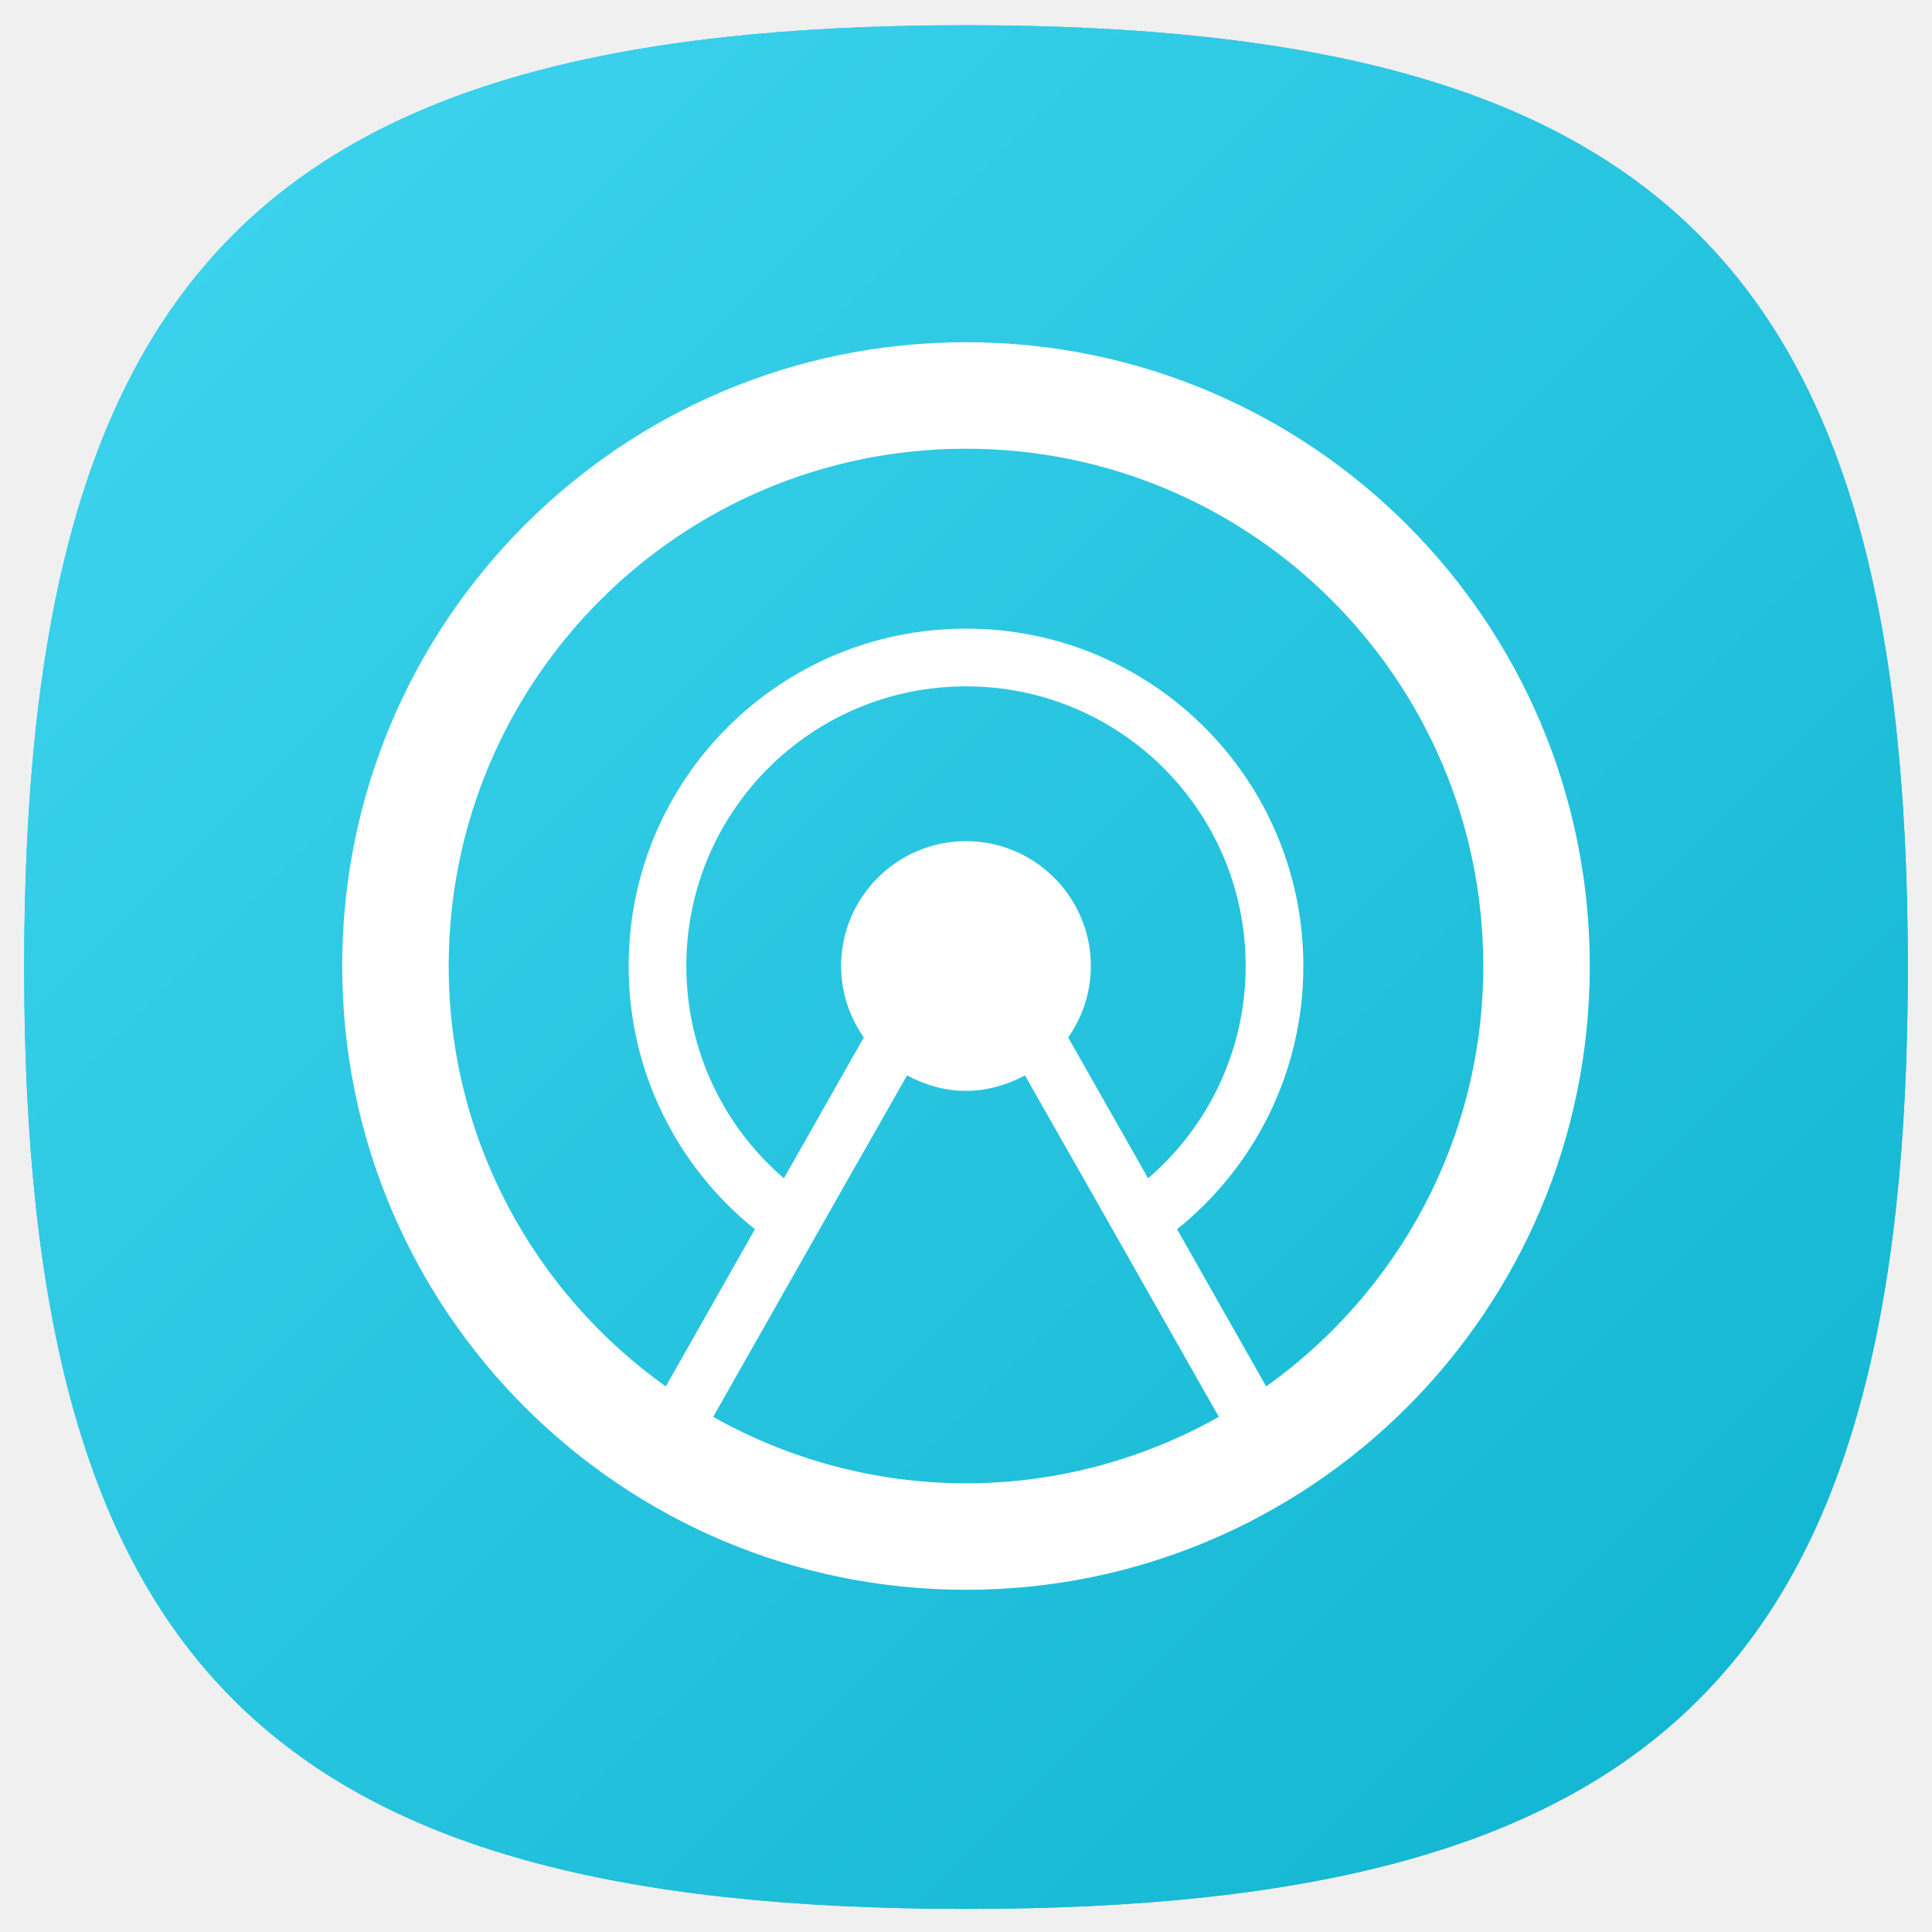
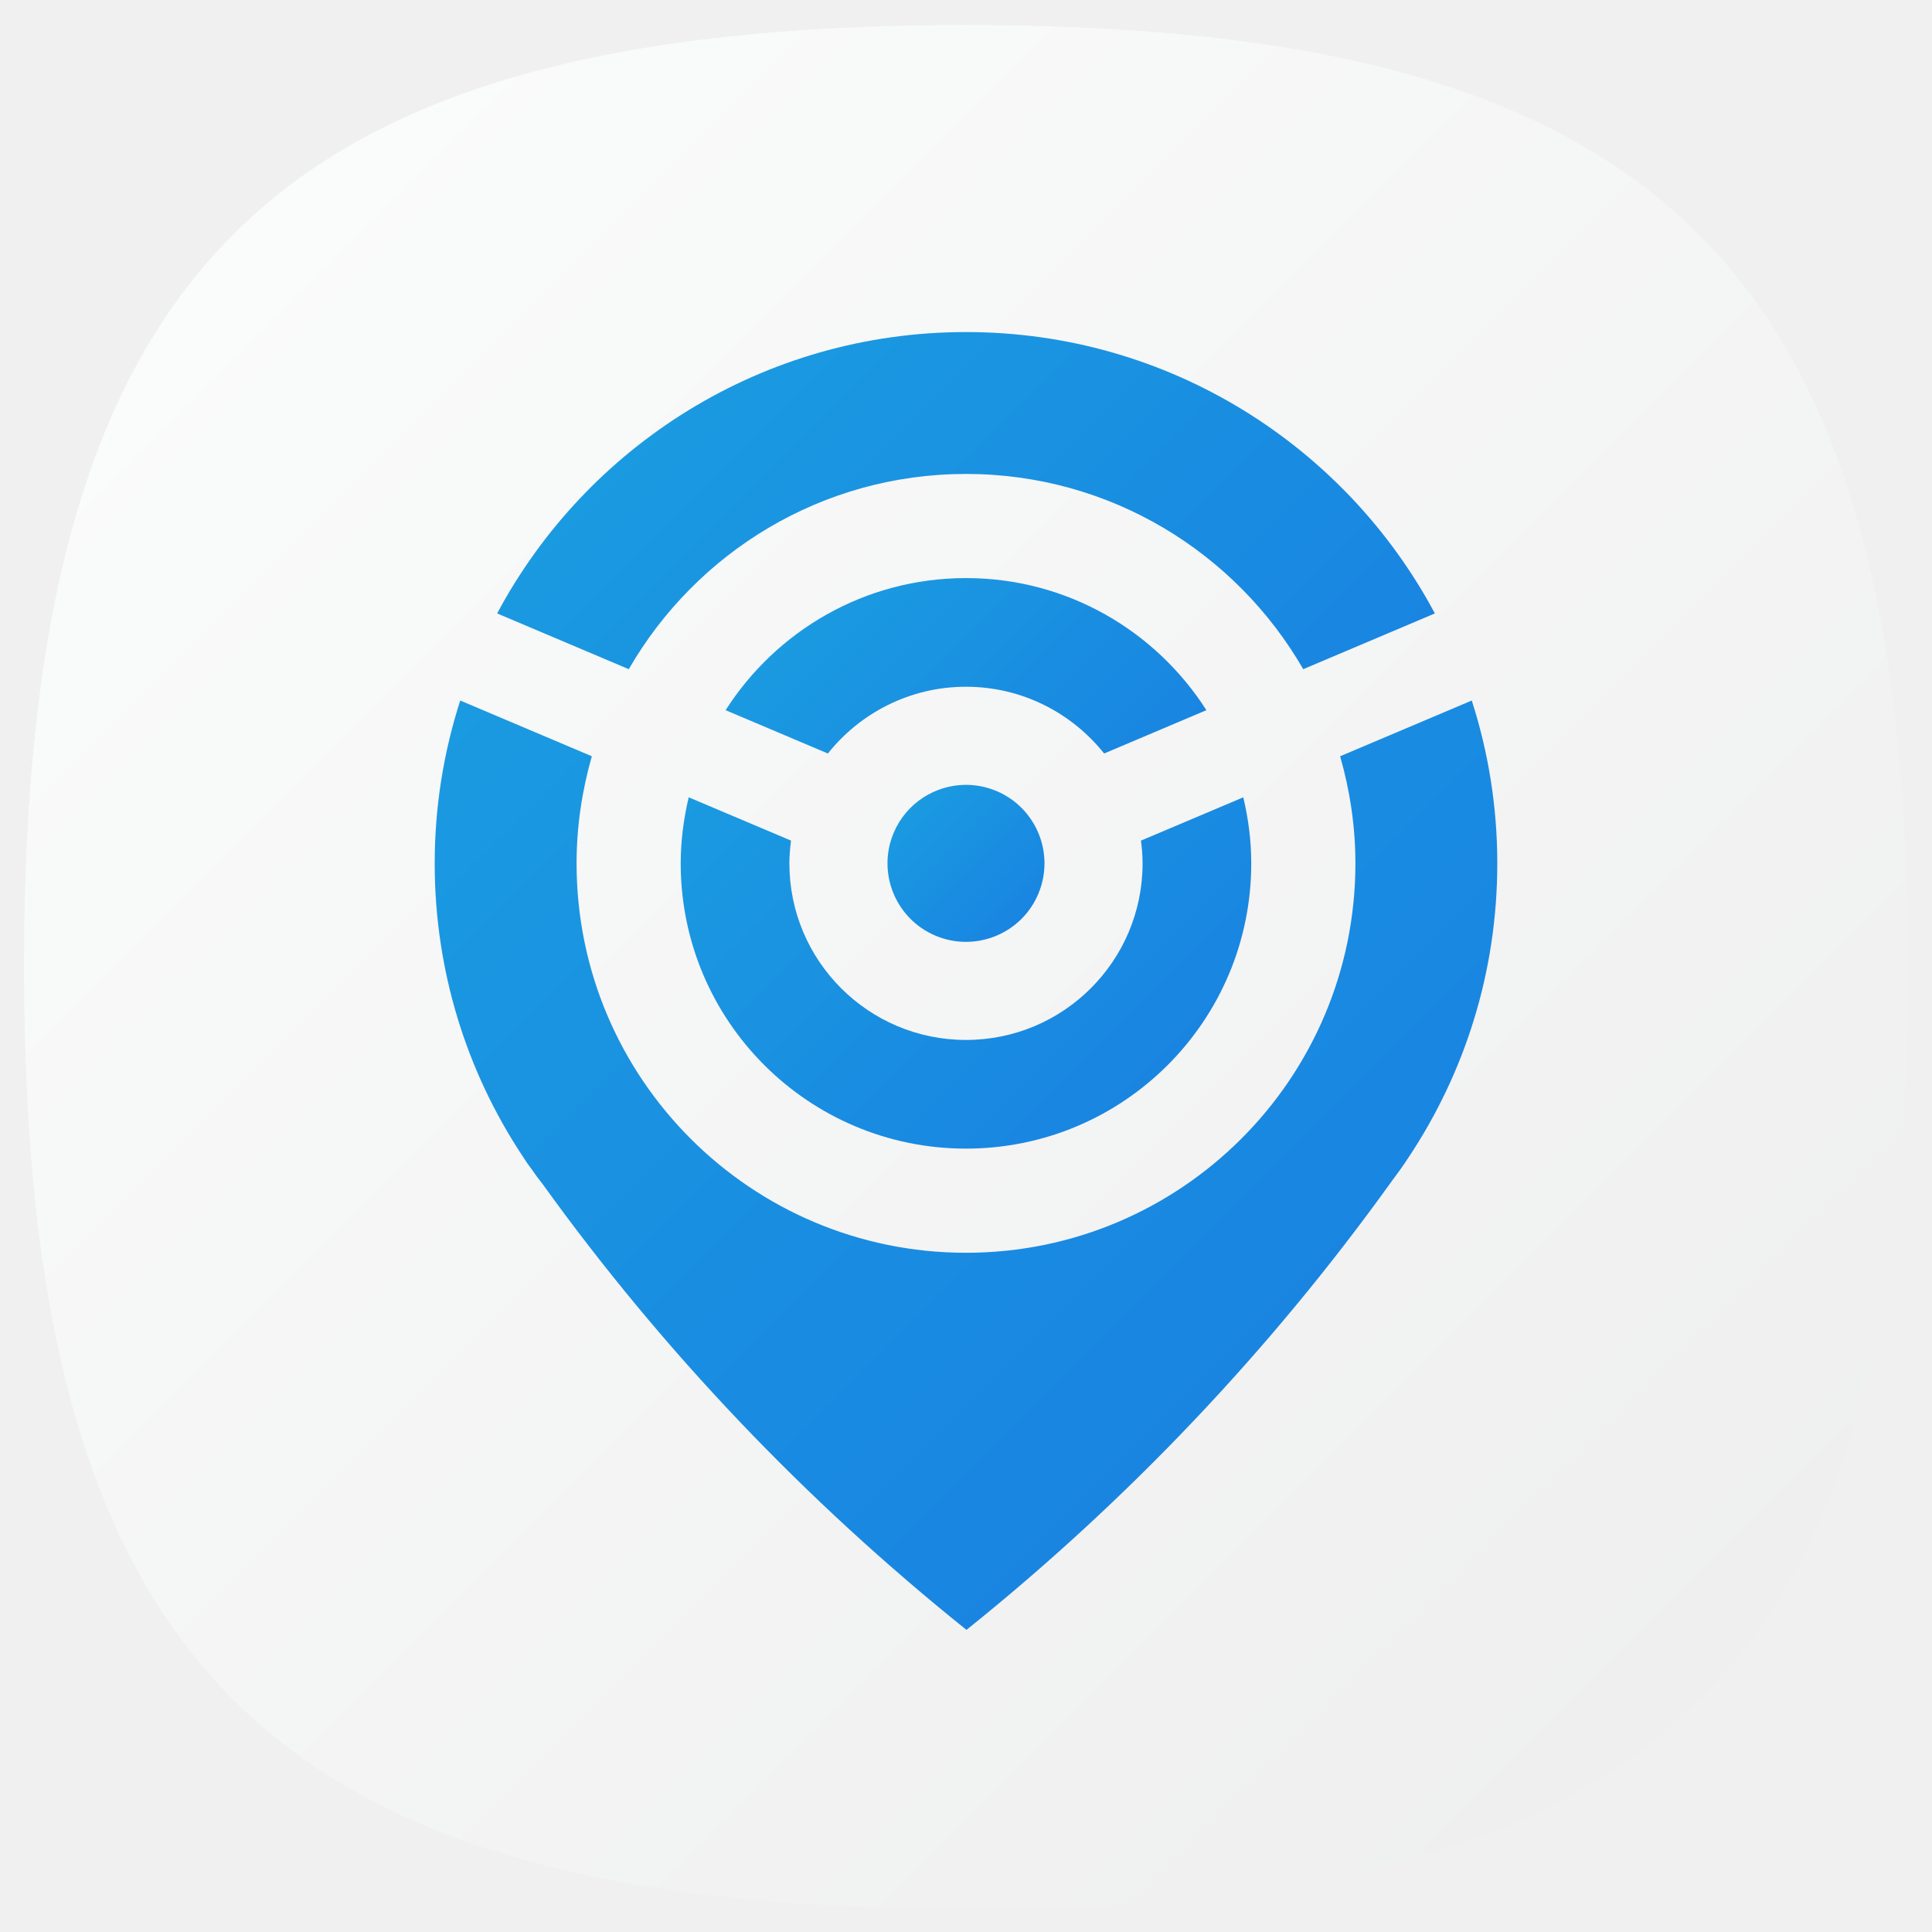
- <svg xmlns="http://www.w3.org/2000/svg" viewBox="0 0 106.667 106.667" height="106.667" width="106.667" xml:space="preserve" id="svg2" version="1.1">
+ <svg xmlns="http://www.w3.org/2000/svg" version="1.1" id="svg2" xml:space="preserve" width="106.667" height="106.667" viewBox="0 0 106.667 106.667">
  <defs id="defs6">
-     <clipPath id="clipPath18" clipPathUnits="userSpaceOnUse">
-       <path id="path16" d="m 1,39.956 c 0,-28.892 10.105,-39 39,-39 v 0 c 28.894,0 39,10.108 39,39 v 0 c 0,28.894 -10.106,39 -39,39 v 0 c -28.895,0 -39,-10.106 -39,-39" />
-     </clipPath>
-     <linearGradient id="linearGradient30" spreadMethod="pad" gradientTransform="matrix(60.67035,-60.67035,-60.67035,-60.67035,9.664825,70.2917)" gradientUnits="userSpaceOnUse" y2="0" x2="1" y1="0" x1="0">
-       <stop id="stop24" offset="0" style="stop-opacity:1;stop-color:#41d6f0" />
-       <stop id="stop26" offset="0" style="stop-opacity:1;stop-color:#41d6f0" />
-       <stop id="stop28" offset="1" style="stop-opacity:1;stop-color:#0eb3cf" />
-     </linearGradient>
-     <clipPath id="clipPath40" clipPathUnits="userSpaceOnUse">
-       <path id="path38" d="m 1,39.956 c 0,-28.892 10.105,-39 39,-39 v 0 c 28.894,0 39,10.108 39,39 v 0 c 0,28.894 -10.106,39 -39,39 v 0 c -28.895,0 -39,-10.106 -39,-39" />
-     </clipPath>
-     <linearGradient id="linearGradient52" spreadMethod="pad" gradientTransform="matrix(80,-80,-80,-80,0,79.95633)" gradientUnits="userSpaceOnUse" y2="0" x2="1" y1="0" x1="0">
-       <stop id="stop46" offset="0" style="stop-opacity:1;stop-color:#41d6f0" />
-       <stop id="stop48" offset="0" style="stop-opacity:1;stop-color:#41d6f0" />
-       <stop id="stop50" offset="1" style="stop-opacity:1;stop-color:#0eb3cf" />
-     </linearGradient>
-     <clipPath id="clipPath62" clipPathUnits="userSpaceOnUse">
-       <path id="path60" d="M 21.375,56.25 17.125,38 21.815,21.772 42.601,0.986 c 26.115,0.59 35.826,10.369 36.371,36.561 v 0 L 58.281,58.238 40,64.5 Z" />
-     </clipPath>
-     <clipPath id="clipPath70" clipPathUnits="userSpaceOnUse">
-       <path id="path68" d="M -32768,32767 H 32767 V -32768 H -32768 Z" />
-     </clipPath>
-     <linearGradient id="linearGradient78" spreadMethod="pad" gradientTransform="matrix(47.79222,-47.79222,-47.79222,-47.79222,22.589,57.464)" gradientUnits="userSpaceOnUse" y2="0" x2="1" y1="0" x1="0">
-       <stop id="stop72" offset="0" style="stop-opacity:0.3;stop-color:#ffffff" />
-       <stop id="stop74" offset="0" style="stop-opacity:0.3;stop-color:#ffffff" />
-       <stop id="stop76" offset="1" style="stop-opacity:0;stop-color:#ffffff" />
-     </linearGradient>
-     <mask id="mask80" height="1" width="1" y="0" x="0" maskUnits="userSpaceOnUse">
-       <g id="g90">
-         <g id="g88" clip-path="url(#clipPath70)">
-           <g id="g86">
-             <g id="g84">
-               <path id="path82" style="fill:url(#linearGradient78);stroke:none" d="M -32768,32767 H 32767 V -32768 H -32768 Z" />
-             </g>
-           </g>
-         </g>
-       </g>
-     </mask>
-     <linearGradient id="linearGradient102" spreadMethod="pad" gradientTransform="matrix(47.79222,-47.79222,-47.79222,-47.79222,22.589,57.464)" gradientUnits="userSpaceOnUse" y2="0" x2="1" y1="0" x1="0">
-       <stop id="stop96" offset="0" style="stop-opacity:1;stop-color:#000000" />
-       <stop id="stop98" offset="0" style="stop-opacity:1;stop-color:#000000" />
-       <stop id="stop100" offset="1" style="stop-opacity:1;stop-color:#000000" />
-     </linearGradient>
-     <clipPath id="clipPath112" clipPathUnits="userSpaceOnUse">
-       <path id="path110" d="M 0,80 H 80 V 0 H 0 Z" />
-     </clipPath>
-     <clipPath id="clipPath124" clipPathUnits="userSpaceOnUse">
-       <path id="path122" d="M 0,80 H 80 V 0 H 0 Z" />
-     </clipPath>
-     <clipPath id="clipPath132" clipPathUnits="userSpaceOnUse">
-       <path id="path130" d="M 1.023,79 H 78.977 V 1 H 1.023 Z" />
-     </clipPath>
-     <clipPath id="clipPath136" clipPathUnits="userSpaceOnUse">
-       <path id="path134" d="M 1.023,79 H 78.977 V 1 H 1.023 Z" />
-     </clipPath>
-     <clipPath id="clipPath140" clipPathUnits="userSpaceOnUse">
-       <path id="path138" d="M 78.977,40 C 78.977,11.107 68.877,1 40,1 11.123,1 1.023,11.107 1.023,40 1.023,68.894 11.123,79 40,79 68.877,79 78.977,68.894 78.977,40" />
-     </clipPath>
-     <clipPath id="clipPath144" clipPathUnits="userSpaceOnUse">
-       <path id="path142" d="M -24534,24614 H 8232 V -8152 h -32766 z" />
-     </clipPath>
-     <clipPath id="clipPath148" clipPathUnits="userSpaceOnUse">
-       <path id="path146" d="M -24534,24614 H 8232 V -8152 h -32766 z" />
-     </clipPath>
-     <mask id="mask150" height="1" width="1" y="0" x="0" maskUnits="userSpaceOnUse">
-       <g id="g162">
-         <g id="g160" clip-path="url(#clipPath144)">
-           <g id="g158">
-             <g id="g152" />
-             <g id="g156">
-               <g id="g154" clip-path="url(#clipPath148)" />
-             </g>
-           </g>
-         </g>
-       </g>
-     </mask>
-     <linearGradient id="linearGradient168" spreadMethod="pad" gradientTransform="matrix(0,-53.61993,-53.61993,0,40,74.81836)" gradientUnits="userSpaceOnUse" y2="0" x2="1" y1="0" x1="0">
-       <stop id="stop164" offset="0" style="stop-opacity:1;stop-color:#ffffff" />
-       <stop id="stop166" offset="1" style="stop-opacity:1;stop-color:#e4e4e5" />
-     </linearGradient>
-     <mask id="mask170" height="1" width="1" y="0" x="0" maskUnits="userSpaceOnUse">
-       <g id="g196">
-         <g style="opacity:0.5" id="g194" clip-path="url(#clipPath132)">
-           <g id="g192">
-             <g id="g172" />
-             <g id="g190">
-               <g id="g188" clip-path="url(#clipPath136)">
-                 <g id="g186">
-                   <g id="g184" clip-path="url(#clipPath140)">
-                     <g id="g182">
-                       <g id="g174" />
-                       <g id="g180" mask="url(#mask150)">
-                         <g id="g178">
-                           <path id="path176" style="fill:url(#linearGradient168);stroke:none" d="M 78.977,40 C 78.977,11.107 68.877,1 40,1 11.123,1 1.023,11.107 1.023,40 1.023,68.894 11.123,79 40,79 68.877,79 78.977,68.894 78.977,40" />
+     <clipPath clipPathUnits="userSpaceOnUse" id="clipPath18">
+       <path d="m 1,39.956 c 0,-28.892 10.105,-39 39,-39 v 0 c 28.894,0 39,10.108 39,39 v 0 c 0,28.894 -10.106,39 -39,39 v 0 c -28.895,0 -39,-10.106 -39,-39" id="path16" />
+     </clipPath>
+     <linearGradient x1="0" y1="0" x2="1" y2="0" gradientUnits="userSpaceOnUse" gradientTransform="matrix(60.67035,-60.67035,-60.67035,-60.67035,9.664825,70.2917)" spreadMethod="pad" id="linearGradient30">
+       <stop style="stop-opacity:1;stop-color:#fcfdfd" offset="0" id="stop24" />
+       <stop style="stop-opacity:1;stop-color:#fcfdfd" offset="0" id="stop26" />
+       <stop style="stop-opacity:1;stop-color:#ededed" offset="1" id="stop28" />
+     </linearGradient>
+     <clipPath clipPathUnits="userSpaceOnUse" id="clipPath40">
+       <path d="m 1,39.956 c 0,-28.892 10.105,-39 39,-39 v 0 c 28.894,0 39,10.108 39,39 v 0 c 0,28.894 -10.106,39 -39,39 v 0 c -28.895,0 -39,-10.106 -39,-39" id="path38" />
+     </clipPath>
+     <linearGradient x1="0" y1="0" x2="1" y2="0" gradientUnits="userSpaceOnUse" gradientTransform="matrix(80,-80,-80,-80,0,79.95633)" spreadMethod="pad" id="linearGradient52">
+       <stop style="stop-opacity:1;stop-color:#fcfdfd" offset="0" id="stop46" />
+       <stop style="stop-opacity:1;stop-color:#fcfdfd" offset="0" id="stop48" />
+       <stop style="stop-opacity:1;stop-color:#ededed" offset="1" id="stop50" />
+     </linearGradient>
+     <clipPath clipPathUnits="userSpaceOnUse" id="clipPath62">
+       <path d="m 20.585,54.599 10.614,-10.613 -1.122,-0.871 -5.57,5.57 -5.09,-1.184 L 32.236,19.485 50.24,1.481 c 20.039,2.275 27.959,12.256 28.695,34.85 v 0 L 56.701,58.566 39.582,66.244 Z" id="path60" />
+     </clipPath>
+     <clipPath clipPathUnits="userSpaceOnUse" id="clipPath70">
+       <path d="M -32768,32767 H 32767 V -32768 H -32768 Z" id="path68" />
+     </clipPath>
+     <linearGradient x1="0" y1="0" x2="1" y2="0" gradientUnits="userSpaceOnUse" gradientTransform="matrix(47.35721,-47.35721,-47.35721,-47.35721,24.73984,58.754)" spreadMethod="pad" id="linearGradient80">
+       <stop style="stop-opacity:0.3;stop-color:#ffffff" offset="0" id="stop72" />
+       <stop style="stop-opacity:0.3;stop-color:#ffffff" offset="0" id="stop74" />
+       <stop style="stop-opacity:0;stop-color:#ffffff" offset="0.8" id="stop76" />
+       <stop style="stop-opacity:0;stop-color:#ffffff" offset="1" id="stop78" />
+     </linearGradient>
+     <mask maskUnits="userSpaceOnUse" x="0" y="0" width="1" height="1" id="mask82">
+       <g id="g92">
+         <g clip-path="url(#clipPath70)" id="g90">
+           <g id="g88">
+             <g id="g86">
+               <path d="M -32768,32767 H 32767 V -32768 H -32768 Z" style="fill:url(#linearGradient80);stroke:none" id="path84" />
+             </g>
+           </g>
+         </g>
+       </g>
+     </mask>
+     <linearGradient x1="0" y1="0" x2="1" y2="0" gradientUnits="userSpaceOnUse" gradientTransform="matrix(47.35721,-47.35721,-47.35721,-47.35721,24.73984,58.754)" spreadMethod="pad" id="linearGradient106">
+       <stop style="stop-opacity:1;stop-color:#231815" offset="0" id="stop98" />
+       <stop style="stop-opacity:1;stop-color:#231815" offset="0" id="stop100" />
+       <stop style="stop-opacity:1;stop-color:#231815" offset="0.8" id="stop102" />
+       <stop style="stop-opacity:1;stop-color:#231815" offset="1" id="stop104" />
+     </linearGradient>
+     <clipPath clipPathUnits="userSpaceOnUse" id="clipPath116">
+       <path d="m 37.007,45.518 c -0.7,-1.653 0.073,-3.561 1.725,-4.261 v 0 c 1.654,-0.699 3.561,0.073 4.26,1.725 v 0 c 0.7,1.653 -0.072,3.561 -1.724,4.261 v 0 c -0.414,0.175 -0.844,0.258 -1.267,0.258 v 0 c -1.266,0 -2.469,-0.744 -2.994,-1.983" id="path114" />
+     </clipPath>
+     <linearGradient x1="0" y1="0" x2="1" y2="0" gradientUnits="userSpaceOnUse" gradientTransform="matrix(4.597413,-4.597413,-4.597413,-4.597413,37.70129,46.54872)" spreadMethod="pad" id="linearGradient128">
+       <stop style="stop-opacity:1;stop-color:#1a9ae1" offset="0" id="stop122" />
+       <stop style="stop-opacity:1;stop-color:#1a9ae1" offset="0" id="stop124" />
+       <stop style="stop-opacity:1;stop-color:#1985e1" offset="1" id="stop126" />
+     </linearGradient>
+     <clipPath clipPathUnits="userSpaceOnUse" id="clipPath138">
+       <path d="m 30.046,50.593 4.235,-1.794 c 1.339,1.682 3.402,2.764 5.719,2.764 v 0 c 2.317,0 4.38,-1.082 5.72,-2.764 v 0 l 4.234,1.794 c -2.097,3.285 -5.767,5.47 -9.954,5.47 v 0 c -4.187,0 -7.857,-2.185 -9.954,-5.47" id="path136" />
+     </clipPath>
+     <linearGradient x1="0" y1="0" x2="1" y2="0" gradientUnits="userSpaceOnUse" gradientTransform="matrix(10.15196,-10.15196,-10.15196,-10.15196,34.92402,55.86625)" spreadMethod="pad" id="linearGradient150">
+       <stop style="stop-opacity:1;stop-color:#1a9ae1" offset="0" id="stop144" />
+       <stop style="stop-opacity:1;stop-color:#1a9ae1" offset="0" id="stop146" />
+       <stop style="stop-opacity:1;stop-color:#1985e1" offset="1" id="stop148" />
+     </linearGradient>
+     <clipPath clipPathUnits="userSpaceOnUse" id="clipPath160">
+       <path d="m 47.245,45.192 c 0.04,-0.309 0.067,-0.622 0.067,-0.942 v 0 c 0,-4.039 -3.273,-7.312 -7.312,-7.312 v 0 c -4.039,0 -7.313,3.273 -7.313,7.312 v 0 c 0,0.32 0.028,0.633 0.068,0.942 v 0 l -4.237,1.793 C 28.31,46.106 28.187,45.193 28.187,44.25 v 0 c 0,-6.524 5.289,-11.812 11.813,-11.812 v 0 c 6.524,0 11.812,5.288 11.812,11.812 v 0 c 0,0.943 -0.121,1.856 -0.33,2.735 v 0 z" id="path158" />
+     </clipPath>
+     <linearGradient x1="0" y1="0" x2="1" y2="0" gradientUnits="userSpaceOnUse" gradientTransform="matrix(15.46119,-15.46119,-15.46119,-15.46119,32.2694,50.73638)" spreadMethod="pad" id="linearGradient172">
+       <stop style="stop-opacity:1;stop-color:#1a9ae1" offset="0" id="stop166" />
+       <stop style="stop-opacity:1;stop-color:#1a9ae1" offset="0" id="stop168" />
+       <stop style="stop-opacity:1;stop-color:#1985e1" offset="1" id="stop170" />
+     </linearGradient>
+     <clipPath clipPathUnits="userSpaceOnUse" id="clipPath182">
+       <path d="m 55.492,48.685 c 0.403,-1.411 0.633,-2.895 0.633,-4.435 v 0 C 56.125,35.345 48.905,28.125 40,28.125 v 0 c -8.906,0 -16.125,7.22 -16.125,16.125 v 0 c 0,1.54 0.229,3.024 0.632,4.435 v 0 l -5.45,2.308 C 18.373,48.867 18,46.603 18,44.25 v 0 c 0,-4.47 1.33,-8.63 3.63,-12.11 v 0 c 0.12,-0.19 0.25,-0.38 0.39,-0.56 v 0 c 0.14,-0.21 0.29,-0.41 0.449,-0.61 v 0 C 27.45,24.05 33.37,17.84 40.02,12.51 v 0 c 6.68,5.36 12.61,11.61 17.61,18.58 v 0 c 0.24,0.32 0.48,0.65 0.7,0.991 v 0 C 60.65,35.571 62,39.75 62,44.25 v 0 c 0,2.353 -0.373,4.617 -1.057,6.743 v 0 z" id="path180" />
+     </clipPath>
+     <linearGradient x1="0" y1="0" x2="1" y2="0" gradientUnits="userSpaceOnUse" gradientTransform="matrix(30.12105,-30.12105,-30.12105,-30.12105,24.94629,56.8822)" spreadMethod="pad" id="linearGradient194">
+       <stop style="stop-opacity:1;stop-color:#1a9ae1" offset="0" id="stop188" />
+       <stop style="stop-opacity:1;stop-color:#1a9ae1" offset="0" id="stop190" />
+       <stop style="stop-opacity:1;stop-color:#1985e1" offset="1" id="stop192" />
+     </linearGradient>
+     <clipPath clipPathUnits="userSpaceOnUse" id="clipPath204">
+       <path d="m 20.585,54.599 5.452,-2.308 c 2.785,4.827 7.989,8.084 13.963,8.084 v 0 c 5.975,0 11.178,-3.257 13.964,-8.084 v 0 l 5.451,2.308 C 55.712,61.531 48.408,66.25 40,66.25 v 0 c -8.408,0 -15.712,-4.719 -19.415,-11.651" id="path202" />
+     </clipPath>
+     <linearGradient x1="0" y1="0" x2="1" y2="0" gradientUnits="userSpaceOnUse" gradientTransform="matrix(20.08725,-20.08725,-20.08725,-20.08725,29.95638,65.31531)" spreadMethod="pad" id="linearGradient216">
+       <stop style="stop-opacity:1;stop-color:#1a9ae1" offset="0" id="stop210" />
+       <stop style="stop-opacity:1;stop-color:#1a9ae1" offset="0" id="stop212" />
+       <stop style="stop-opacity:1;stop-color:#1985e1" offset="1" id="stop214" />
+     </linearGradient>
+     <clipPath clipPathUnits="userSpaceOnUse" id="clipPath226">
+       <path d="M 0,80 H 80 V 0 H 0 Z" id="path224" />
+     </clipPath>
+     <clipPath clipPathUnits="userSpaceOnUse" id="clipPath234">
+       <path d="M 1.023,79 H 78.977 V 1 H 1.023 Z" id="path232" />
+     </clipPath>
+     <clipPath clipPathUnits="userSpaceOnUse" id="clipPath238">
+       <path d="M 1.023,79 H 78.977 V 1 H 1.023 Z" id="path236" />
+     </clipPath>
+     <clipPath clipPathUnits="userSpaceOnUse" id="clipPath242">
+       <path d="M 78.977,40 C 78.977,11.107 68.877,1 40,1 11.123,1 1.023,11.107 1.023,40 1.023,68.894 11.123,79 40,79 68.877,79 78.977,68.894 78.977,40" id="path240" />
+     </clipPath>
+     <clipPath clipPathUnits="userSpaceOnUse" id="clipPath246">
+       <path d="M -24534,24614 H 8232 V -8152 h -32766 z" id="path244" />
+     </clipPath>
+     <clipPath clipPathUnits="userSpaceOnUse" id="clipPath250">
+       <path d="M -24534,24614 H 8232 V -8152 h -32766 z" id="path248" />
+     </clipPath>
+     <mask maskUnits="userSpaceOnUse" x="0" y="0" width="1" height="1" id="mask252">
+       <g id="g264">
+         <g clip-path="url(#clipPath246)" id="g262">
+           <g id="g260">
+             <g id="g254" />
+             <g id="g258">
+               <g clip-path="url(#clipPath250)" id="g256" />
+             </g>
+           </g>
+         </g>
+       </g>
+     </mask>
+     <linearGradient x1="0" y1="0" x2="1" y2="0" gradientUnits="userSpaceOnUse" gradientTransform="matrix(0,-53.61993,-53.61993,0,40,74.81836)" spreadMethod="pad" id="linearGradient270">
+       <stop style="stop-opacity:1;stop-color:#ffffff" offset="0" id="stop266" />
+       <stop style="stop-opacity:1;stop-color:#e4e4e5" offset="1" id="stop268" />
+     </linearGradient>
+     <mask maskUnits="userSpaceOnUse" x="0" y="0" width="1" height="1" id="mask272">
+       <g id="g298">
+         <g clip-path="url(#clipPath234)" id="g296" style="opacity:0.5">
+           <g id="g294">
+             <g id="g274" />
+             <g id="g292">
+               <g clip-path="url(#clipPath238)" id="g290">
+                 <g id="g288">
+                   <g clip-path="url(#clipPath242)" id="g286">
+                     <g id="g284">
+                       <g id="g276" />
+                       <g mask="url(#mask252)" id="g282">
+                         <g id="g280">
+                           <path d="M 78.977,40 C 78.977,11.107 68.877,1 40,1 11.123,1 1.023,11.107 1.023,40 1.023,68.894 11.123,79 40,79 68.877,79 78.977,68.894 78.977,40" style="fill:url(#linearGradient270);stroke:none" id="path278" />
                        </g>
                      </g>
                    </g>
                  </g>
                </g>
              </g>
            </g>
          </g>
        </g>
      </g>
    </mask>
-     <clipPath id="clipPath204" clipPathUnits="userSpaceOnUse">
-       <path id="path202" d="M 1.023,79 H 78.977 V 1 H 1.023 Z" />
-     </clipPath>
-     <clipPath id="clipPath208" clipPathUnits="userSpaceOnUse">
-       <path id="path206" d="M 78.977,40 C 78.977,11.107 68.877,1 40,1 11.123,1 1.023,11.107 1.023,40 1.023,68.894 11.123,79 40,79 68.877,79 78.977,68.894 78.977,40" />
-     </clipPath>
-     <linearGradient id="linearGradient214" spreadMethod="pad" gradientTransform="matrix(0,-53.61993,-53.61993,0,40.00002,74.81818)" gradientUnits="userSpaceOnUse" y2="0" x2="1" y1="0" x1="0">
-       <stop id="stop210" offset="0" style="stop-opacity:1;stop-color:#ffffff" />
-       <stop id="stop212" offset="1" style="stop-opacity:1;stop-color:#000000" />
-     </linearGradient>
-     <clipPath id="clipPath236" clipPathUnits="userSpaceOnUse">
-       <path id="path234" d="M 1,79 H 79 V 1 H 1 Z" />
-     </clipPath>
-     <clipPath id="clipPath240" clipPathUnits="userSpaceOnUse">
-       <path id="path238" d="M 1,79 H 79 V 1 H 1 Z" />
-     </clipPath>
-     <clipPath id="clipPath244" clipPathUnits="userSpaceOnUse">
-       <path id="path242" d="M -24534,24614 H 8232 V -8152 h -32766 z" />
-     </clipPath>
-     <clipPath id="clipPath248" clipPathUnits="userSpaceOnUse">
-       <path id="path246" d="M -24534,24614 H 8232 V -8152 h -32766 z" />
-     </clipPath>
-     <mask id="mask250" height="1" width="1" y="0" x="0" maskUnits="userSpaceOnUse">
-       <g id="g262">
-         <g id="g260" clip-path="url(#clipPath244)">
-           <g id="g258">
-             <g id="g252" />
-             <g id="g256">
-               <g id="g254" clip-path="url(#clipPath248)" />
-             </g>
-           </g>
-         </g>
-       </g>
-     </mask>
-     <clipPath id="clipPath266" clipPathUnits="userSpaceOnUse">
-       <path id="path264" d="M 1,79 H 79 V 1 H 1 Z" />
-     </clipPath>
-     <clipPath id="clipPath270" clipPathUnits="userSpaceOnUse">
-       <path id="path268" d="M 39.999,1.975 C 11.57,1.975 1.976,11.57 1.976,40 c 0,28.429 9.594,38.024 38.023,38.024 28.43,0 38.024,-9.595 38.024,-38.024 0,-28.43 -9.594,-38.025 -38.024,-38.025 m 0,77.025 C 11.105,79 1,68.894 1,40 1,11.107 11.105,1 39.999,1 68.896,1 79,11.107 79,40 79,68.894 68.896,79 39.999,79" />
-     </clipPath>
-     <linearGradient id="linearGradient276" spreadMethod="pad" gradientTransform="matrix(0,-77.26353,-77.26353,0,40,78.75293)" gradientUnits="userSpaceOnUse" y2="0" x2="1" y1="0" x1="0">
-       <stop id="stop272" offset="0" style="stop-opacity:1;stop-color:#ffffff" />
-       <stop id="stop274" offset="1" style="stop-opacity:1;stop-color:#231815" />
-     </linearGradient>
-     <mask id="mask278" height="1" width="1" y="0" x="0" maskUnits="userSpaceOnUse">
-       <g id="g312">
-         <g style="opacity:0.25" id="g310" clip-path="url(#clipPath236)">
-           <g id="g308">
-             <g id="g280" />
-             <g id="g306">
-               <g id="g304" clip-path="url(#clipPath240)">
-                 <g id="g302">
-                   <g id="g282" />
-                   <g id="g300" mask="url(#mask250)">
-                     <g id="g284" />
-                     <g id="g298">
-                       <g id="g296" clip-path="url(#clipPath266)">
-                         <g id="g294">
-                           <g id="g292" clip-path="url(#clipPath270)">
-                             <g id="g290">
-                               <g id="g288">
-                                 <path id="path286" style="fill:url(#linearGradient276);stroke:none" d="M 39.999,1.975 C 11.57,1.975 1.976,11.57 1.976,40 c 0,28.429 9.594,38.024 38.023,38.024 28.43,0 38.024,-9.595 38.024,-38.024 0,-28.43 -9.594,-38.025 -38.024,-38.025 m 0,77.025 C 11.105,79 1,68.894 1,40 1,11.107 11.105,1 39.999,1 68.896,1 79,11.107 79,40 79,68.894 68.896,79 39.999,79" />
+     <clipPath clipPathUnits="userSpaceOnUse" id="clipPath306">
+       <path d="M 1.023,79 H 78.977 V 1 H 1.023 Z" id="path304" />
+     </clipPath>
+     <clipPath clipPathUnits="userSpaceOnUse" id="clipPath310">
+       <path d="M 78.977,40 C 78.977,11.107 68.877,1 40,1 11.123,1 1.023,11.107 1.023,40 1.023,68.894 11.123,79 40,79 68.877,79 78.977,68.894 78.977,40" id="path308" />
+     </clipPath>
+     <linearGradient x1="0" y1="0" x2="1" y2="0" gradientUnits="userSpaceOnUse" gradientTransform="matrix(0,-53.61993,-53.61993,0,40.00002,74.81818)" spreadMethod="pad" id="linearGradient316">
+       <stop style="stop-opacity:1;stop-color:#ffffff" offset="0" id="stop312" />
+       <stop style="stop-opacity:1;stop-color:#000000" offset="1" id="stop314" />
+     </linearGradient>
+     <clipPath clipPathUnits="userSpaceOnUse" id="clipPath338">
+       <path d="M 1,79 H 79 V 1 H 1 Z" id="path336" />
+     </clipPath>
+     <clipPath clipPathUnits="userSpaceOnUse" id="clipPath342">
+       <path d="M 1,79 H 79 V 1 H 1 Z" id="path340" />
+     </clipPath>
+     <clipPath clipPathUnits="userSpaceOnUse" id="clipPath346">
+       <path d="M -24534,24614 H 8232 V -8152 h -32766 z" id="path344" />
+     </clipPath>
+     <clipPath clipPathUnits="userSpaceOnUse" id="clipPath350">
+       <path d="M -24534,24614 H 8232 V -8152 h -32766 z" id="path348" />
+     </clipPath>
+     <mask maskUnits="userSpaceOnUse" x="0" y="0" width="1" height="1" id="mask352">
+       <g id="g364">
+         <g clip-path="url(#clipPath346)" id="g362">
+           <g id="g360">
+             <g id="g354" />
+             <g id="g358">
+               <g clip-path="url(#clipPath350)" id="g356" />
+             </g>
+           </g>
+         </g>
+       </g>
+     </mask>
+     <clipPath clipPathUnits="userSpaceOnUse" id="clipPath368">
+       <path d="M 1,79 H 79 V 1 H 1 Z" id="path366" />
+     </clipPath>
+     <clipPath clipPathUnits="userSpaceOnUse" id="clipPath372">
+       <path d="M 39.999,1.975 C 11.57,1.975 1.976,11.57 1.976,40 c 0,28.429 9.594,38.024 38.023,38.024 28.43,0 38.024,-9.595 38.024,-38.024 0,-28.43 -9.594,-38.025 -38.024,-38.025 m 0,77.025 C 11.105,79 1,68.894 1,40 1,11.107 11.105,1 39.999,1 68.896,1 79,11.107 79,40 79,68.894 68.896,79 39.999,79" id="path370" />
+     </clipPath>
+     <linearGradient x1="0" y1="0" x2="1" y2="0" gradientUnits="userSpaceOnUse" gradientTransform="matrix(0,-77.26353,-77.26353,0,40,78.75293)" spreadMethod="pad" id="linearGradient378">
+       <stop style="stop-opacity:1;stop-color:#ffffff" offset="0" id="stop374" />
+       <stop style="stop-opacity:1;stop-color:#231815" offset="1" id="stop376" />
+     </linearGradient>
+     <mask maskUnits="userSpaceOnUse" x="0" y="0" width="1" height="1" id="mask380">
+       <g id="g414">
+         <g clip-path="url(#clipPath338)" id="g412" style="opacity:0.25">
+           <g id="g410">
+             <g id="g382" />
+             <g id="g408">
+               <g clip-path="url(#clipPath342)" id="g406">
+                 <g id="g404">
+                   <g id="g384" />
+                   <g mask="url(#mask352)" id="g402">
+                     <g id="g386" />
+                     <g id="g400">
+                       <g clip-path="url(#clipPath368)" id="g398">
+                         <g id="g396">
+                           <g clip-path="url(#clipPath372)" id="g394">
+                             <g id="g392">
+                               <g id="g390">
+                                 <path d="M 39.999,1.975 C 11.57,1.975 1.976,11.57 1.976,40 c 0,28.429 9.594,38.024 38.023,38.024 28.43,0 38.024,-9.595 38.024,-38.024 0,-28.43 -9.594,-38.025 -38.024,-38.025 m 0,77.025 C 11.105,79 1,68.894 1,40 1,11.107 11.105,1 39.999,1 68.896,1 79,11.107 79,40 79,68.894 68.896,79 39.999,79" style="fill:url(#linearGradient378);stroke:none" id="path388" />
                              </g>
                            </g>
                          </g>
                        </g>
                      </g>
                    </g>
                  </g>
                </g>
              </g>
            </g>
          </g>
        </g>
      </g>
    </mask>
-     <clipPath id="clipPath320" clipPathUnits="userSpaceOnUse">
-       <path id="path318" d="M 1,79 H 79 V 1 H 1 Z" />
-     </clipPath>
-     <clipPath id="clipPath324" clipPathUnits="userSpaceOnUse">
-       <path id="path322" d="M 39.999,1.975 C 11.57,1.975 1.976,11.57 1.976,40 c 0,28.429 9.594,38.024 38.023,38.024 28.43,0 38.024,-9.595 38.024,-38.024 0,-28.43 -9.594,-38.025 -38.024,-38.025 m 0,77.025 C 11.105,79 1,68.894 1,40 1,11.107 11.105,1 39.999,1 68.896,1 79,11.107 79,40 79,68.894 68.896,79 39.999,79" />
-     </clipPath>
-     <linearGradient id="linearGradient330" spreadMethod="pad" gradientTransform="matrix(0,-77.26353,-77.26353,0,40,78.75313)" gradientUnits="userSpaceOnUse" y2="0" x2="1" y1="0" x1="0">
-       <stop id="stop326" offset="0" style="stop-opacity:1;stop-color:#ffffff" />
-       <stop id="stop328" offset="1" style="stop-opacity:1;stop-color:#ffffff" />
+     <clipPath clipPathUnits="userSpaceOnUse" id="clipPath422">
+       <path d="M 1,79 H 79 V 1 H 1 Z" id="path420" />
+     </clipPath>
+     <clipPath clipPathUnits="userSpaceOnUse" id="clipPath426">
+       <path d="M 39.999,1.975 C 11.57,1.975 1.976,11.57 1.976,40 c 0,28.429 9.594,38.024 38.023,38.024 28.43,0 38.024,-9.595 38.024,-38.024 0,-28.43 -9.594,-38.025 -38.024,-38.025 m 0,77.025 C 11.105,79 1,68.894 1,40 1,11.107 11.105,1 39.999,1 68.896,1 79,11.107 79,40 79,68.894 68.896,79 39.999,79" id="path424" />
+     </clipPath>
+     <linearGradient x1="0" y1="0" x2="1" y2="0" gradientUnits="userSpaceOnUse" gradientTransform="matrix(0,-77.26353,-77.26353,0,40,78.75313)" spreadMethod="pad" id="linearGradient432">
+       <stop style="stop-opacity:1;stop-color:#ffffff" offset="0" id="stop428" />
+       <stop style="stop-opacity:1;stop-color:#ffffff" offset="1" id="stop430" />
    </linearGradient>
  </defs>
-   <g transform="matrix(1.333333,0,0,-1.333333,0,106.6667)" id="g10">
+   <g id="g10" transform="matrix(1.333333,0,0,-1.333333,0,106.6667)">
    <g id="g12">
-       <g clip-path="url(#clipPath18)" id="g14">
+       <g id="g14" clip-path="url(#clipPath18)">
        <g id="g20">
          <g id="g22">
-             <path id="path32" style="fill:url(#linearGradient30);stroke:none" d="m 1,39.956 c 0,-28.892 10.105,-39 39,-39 v 0 c 28.894,0 39,10.108 39,39 v 0 c 0,28.894 -10.106,39 -39,39 v 0 c -28.895,0 -39,-10.106 -39,-39" />
+             <path d="m 1,39.956 c 0,-28.892 10.105,-39 39,-39 v 0 c 28.894,0 39,10.108 39,39 v 0 c 0,28.894 -10.106,39 -39,39 v 0 c -28.895,0 -39,-10.106 -39,-39" style="fill:url(#linearGradient30);stroke:none" id="path32" />
          </g>
        </g>
      </g>
    </g>
    <g id="g34">
-       <g clip-path="url(#clipPath40)" id="g36">
+       <g id="g36" clip-path="url(#clipPath40)">
        <g id="g42">
          <g id="g44">
-             <path id="path54" style="fill:url(#linearGradient52);stroke:none" d="m 1,39.956 c 0,-28.892 10.105,-39 39,-39 v 0 c 28.894,0 39,10.108 39,39 v 0 c 0,28.894 -10.106,39 -39,39 v 0 c -28.895,0 -39,-10.106 -39,-39" />
+             <path d="m 1,39.956 c 0,-28.892 10.105,-39 39,-39 v 0 c 28.894,0 39,10.108 39,39 v 0 c 0,28.894 -10.106,39 -39,39 v 0 c -28.895,0 -39,-10.106 -39,-39" style="fill:url(#linearGradient52);stroke:none" id="path54" />
          </g>
        </g>
      </g>
    </g>
    <g id="g56">
-       <g clip-path="url(#clipPath62)" id="g58">
+       <g id="g58" clip-path="url(#clipPath62)">
        <g id="g64">
          <g id="g66" />
-           <g mask="url(#mask80)" id="g92">
-             <g id="g94">
-               <path id="path104" style="fill:url(#linearGradient102);stroke:none" d="M 21.375,56.25 17.125,38 21.815,21.772 42.601,0.986 c 26.115,0.59 35.826,10.369 36.371,36.561 v 0 L 58.281,58.238 40,64.5 Z" />
-             </g>
-           </g>
-         </g>
-       </g>
-     </g>
-     <g id="g106">
-       <g clip-path="url(#clipPath112)" id="g108">
-         <g transform="translate(52.4297,22.5898)" id="g114">
-           <path id="path116" style="fill:#ffffff;fill-opacity:1;fill-rule:nonzero;stroke:none" d="M 0,0 -3.689,6.51 C -0.5,9.07 1.54,13 1.54,17.41 c 0,7.72 -6.25,13.97 -13.97,13.97 -7.719,0 -13.969,-6.25 -13.969,-13.97 0,-4.41 2.039,-8.34 5.229,-10.9 L -24.86,0 c -5.44,3.88 -8.99,10.22 -8.99,17.41 0,11.83 9.59,21.42 21.42,21.42 C -0.6,38.83 8.99,29.24 8.99,17.41 8.99,10.22 5.44,3.88 0,0 m -24.01,17.41 c 0,6.4 5.18,11.58 11.58,11.58 6.401,0 11.58,-5.18 11.58,-11.58 0,-3.519 -1.57,-6.67 -4.04,-8.79 l -3.309,5.83 c 0.59,0.84 0.939,1.861 0.939,2.96 0,2.85 -2.32,5.17 -5.17,5.17 -2.85,0 -5.17,-2.32 -5.17,-5.17 0,-1.099 0.35,-2.12 0.94,-2.96 l -3.31,-5.83 c -2.469,2.12 -4.04,5.271 -4.04,8.79 m 11.58,-21.42 c -3.799,0 -7.37,1.01 -10.469,2.75 l 3.67,6.47 1.179,2.08 3.18,5.59 c 0.73,-0.39 1.55,-0.64 2.44,-0.64 0.89,0 1.71,0.25 2.441,0.64 L -6.81,7.29 -5.63,5.21 -1.96,-1.26 C -5.06,-3 -8.63,-4.01 -12.43,-4.01 m 0,47.25 c -14.27,0 -25.83,-11.56 -25.83,-25.83 0,-14.269 11.56,-25.83 25.83,-25.83 14.27,0 25.83,11.561 25.83,25.83 0,14.27 -11.56,25.83 -25.83,25.83" />
-         </g>
-       </g>
-     </g>
-     <g id="g118">
-       <g clip-path="url(#clipPath124)" id="g120">
-         <g id="g126">
-           <g id="g128" />
-           <g mask="url(#mask170)" id="g198">
-             <g id="g200" />
-             <g id="g228">
-               <g style="opacity:0.5" id="g226" clip-path="url(#clipPath204)">
-                 <g id="g224">
-                   <g id="g222" clip-path="url(#clipPath208)">
-                     <g id="g220">
-                       <g id="g218">
-                         <path id="path216" style="fill:url(#linearGradient214);stroke:none" d="M 78.977,40 C 78.977,11.107 68.877,1 40,1 11.123,1 1.023,11.107 1.023,40 1.023,68.894 11.123,79 40,79 68.877,79 78.977,68.894 78.977,40" />
+           <g id="g94" mask="url(#mask82)">
+             <g id="g96">
+               <path d="m 20.585,54.599 10.614,-10.613 -1.122,-0.871 -5.57,5.57 -5.09,-1.184 L 32.236,19.485 50.24,1.481 c 20.039,2.275 27.959,12.256 28.695,34.85 v 0 L 56.701,58.566 39.582,66.244 Z" style="fill:url(#linearGradient106);stroke:none" id="path108" />
+             </g>
+           </g>
+         </g>
+       </g>
+     </g>
+     <g id="g110">
+       <g id="g112" clip-path="url(#clipPath116)">
+         <g id="g118">
+           <g id="g120">
+             <path d="m 37.007,45.518 c -0.7,-1.653 0.073,-3.561 1.725,-4.261 v 0 c 1.654,-0.699 3.561,0.073 4.26,1.725 v 0 c 0.7,1.653 -0.072,3.561 -1.724,4.261 v 0 c -0.414,0.175 -0.844,0.258 -1.267,0.258 v 0 c -1.266,0 -2.469,-0.744 -2.994,-1.983" style="fill:url(#linearGradient128);stroke:none" id="path130" />
+           </g>
+         </g>
+       </g>
+     </g>
+     <g id="g132">
+       <g id="g134" clip-path="url(#clipPath138)">
+         <g id="g140">
+           <g id="g142">
+             <path d="m 30.046,50.593 4.235,-1.794 c 1.339,1.682 3.402,2.764 5.719,2.764 v 0 c 2.317,0 4.38,-1.082 5.72,-2.764 v 0 l 4.234,1.794 c -2.097,3.285 -5.767,5.47 -9.954,5.47 v 0 c -4.187,0 -7.857,-2.185 -9.954,-5.47" style="fill:url(#linearGradient150);stroke:none" id="path152" />
+           </g>
+         </g>
+       </g>
+     </g>
+     <g id="g154">
+       <g id="g156" clip-path="url(#clipPath160)">
+         <g id="g162">
+           <g id="g164">
+             <path d="m 47.245,45.192 c 0.04,-0.309 0.067,-0.622 0.067,-0.942 v 0 c 0,-4.039 -3.273,-7.312 -7.312,-7.312 v 0 c -4.039,0 -7.313,3.273 -7.313,7.312 v 0 c 0,0.32 0.028,0.633 0.068,0.942 v 0 l -4.237,1.793 C 28.31,46.106 28.187,45.193 28.187,44.25 v 0 c 0,-6.524 5.289,-11.812 11.813,-11.812 v 0 c 6.524,0 11.812,5.288 11.812,11.812 v 0 c 0,0.943 -0.121,1.856 -0.33,2.735 v 0 z" style="fill:url(#linearGradient172);stroke:none" id="path174" />
+           </g>
+         </g>
+       </g>
+     </g>
+     <g id="g176">
+       <g id="g178" clip-path="url(#clipPath182)">
+         <g id="g184">
+           <g id="g186">
+             <path d="m 55.492,48.685 c 0.403,-1.411 0.633,-2.895 0.633,-4.435 v 0 C 56.125,35.345 48.905,28.125 40,28.125 v 0 c -8.906,0 -16.125,7.22 -16.125,16.125 v 0 c 0,1.54 0.229,3.024 0.632,4.435 v 0 l -5.45,2.308 C 18.373,48.867 18,46.603 18,44.25 v 0 c 0,-4.47 1.33,-8.63 3.63,-12.11 v 0 c 0.12,-0.19 0.25,-0.38 0.39,-0.56 v 0 c 0.14,-0.21 0.29,-0.41 0.449,-0.61 v 0 C 27.45,24.05 33.37,17.84 40.02,12.51 v 0 c 6.68,5.36 12.61,11.61 17.61,18.58 v 0 c 0.24,0.32 0.48,0.65 0.7,0.991 v 0 C 60.65,35.571 62,39.75 62,44.25 v 0 c 0,2.353 -0.373,4.617 -1.057,6.743 v 0 z" style="fill:url(#linearGradient194);stroke:none" id="path196" />
+           </g>
+         </g>
+       </g>
+     </g>
+     <g id="g198">
+       <g id="g200" clip-path="url(#clipPath204)">
+         <g id="g206">
+           <g id="g208">
+             <path d="m 20.585,54.599 5.452,-2.308 c 2.785,4.827 7.989,8.084 13.963,8.084 v 0 c 5.975,0 11.178,-3.257 13.964,-8.084 v 0 l 5.451,2.308 C 55.712,61.531 48.408,66.25 40,66.25 v 0 c -8.408,0 -15.712,-4.719 -19.415,-11.651" style="fill:url(#linearGradient216);stroke:none" id="path218" />
+           </g>
+         </g>
+       </g>
+     </g>
+     <g id="g220">
+       <g id="g222" clip-path="url(#clipPath226)">
+         <g id="g228">
+           <g id="g230" />
+           <g id="g300" mask="url(#mask272)">
+             <g id="g302" />
+             <g id="g330">
+               <g clip-path="url(#clipPath306)" id="g328" style="opacity:0.5">
+                 <g id="g326">
+                   <g clip-path="url(#clipPath310)" id="g324">
+                     <g id="g322">
+                       <g id="g320">
+                         <path d="M 78.977,40 C 78.977,11.107 68.877,1 40,1 11.123,1 1.023,11.107 1.023,40 1.023,68.894 11.123,79 40,79 68.877,79 78.977,68.894 78.977,40" style="fill:url(#linearGradient316);stroke:none" id="path318" />
                      </g>
                    </g>
                  </g>
                </g>
              </g>
            </g>
          </g>
        </g>
-         <g id="g230">
-           <g id="g232" />
-           <g mask="url(#mask278)" id="g314">
-             <g id="g316" />
-             <g id="g344">
-               <g style="opacity:0.25" id="g342" clip-path="url(#clipPath320)">
-                 <g id="g340">
-                   <g id="g338" clip-path="url(#clipPath324)">
-                     <g id="g336">
-                       <g id="g334">
-                         <path id="path332" style="fill:url(#linearGradient330);stroke:none" d="M 39.999,1.975 C 11.57,1.975 1.976,11.57 1.976,40 c 0,28.429 9.594,38.024 38.023,38.024 28.43,0 38.024,-9.595 38.024,-38.024 0,-28.43 -9.594,-38.025 -38.024,-38.025 m 0,77.025 C 11.105,79 1,68.894 1,40 1,11.107 11.105,1 39.999,1 68.896,1 79,11.107 79,40 79,68.894 68.896,79 39.999,79" />
+         <g id="g332">
+           <g id="g334" />
+           <g id="g416" mask="url(#mask380)">
+             <g id="g418" />
+             <g id="g446">
+               <g clip-path="url(#clipPath422)" id="g444" style="opacity:0.25">
+                 <g id="g442">
+                   <g clip-path="url(#clipPath426)" id="g440">
+                     <g id="g438">
+                       <g id="g436">
+                         <path d="M 39.999,1.975 C 11.57,1.975 1.976,11.57 1.976,40 c 0,28.429 9.594,38.024 38.023,38.024 28.43,0 38.024,-9.595 38.024,-38.024 0,-28.43 -9.594,-38.025 -38.024,-38.025 m 0,77.025 C 11.105,79 1,68.894 1,40 1,11.107 11.105,1 39.999,1 68.896,1 79,11.107 79,40 79,68.894 68.896,79 39.999,79" style="fill:url(#linearGradient432);stroke:none" id="path434" />
                      </g>
                    </g>
                  </g>
                </g>
              </g>
            </g>
          </g>
        </g>
      </g>
    </g>
  </g>
</svg>
